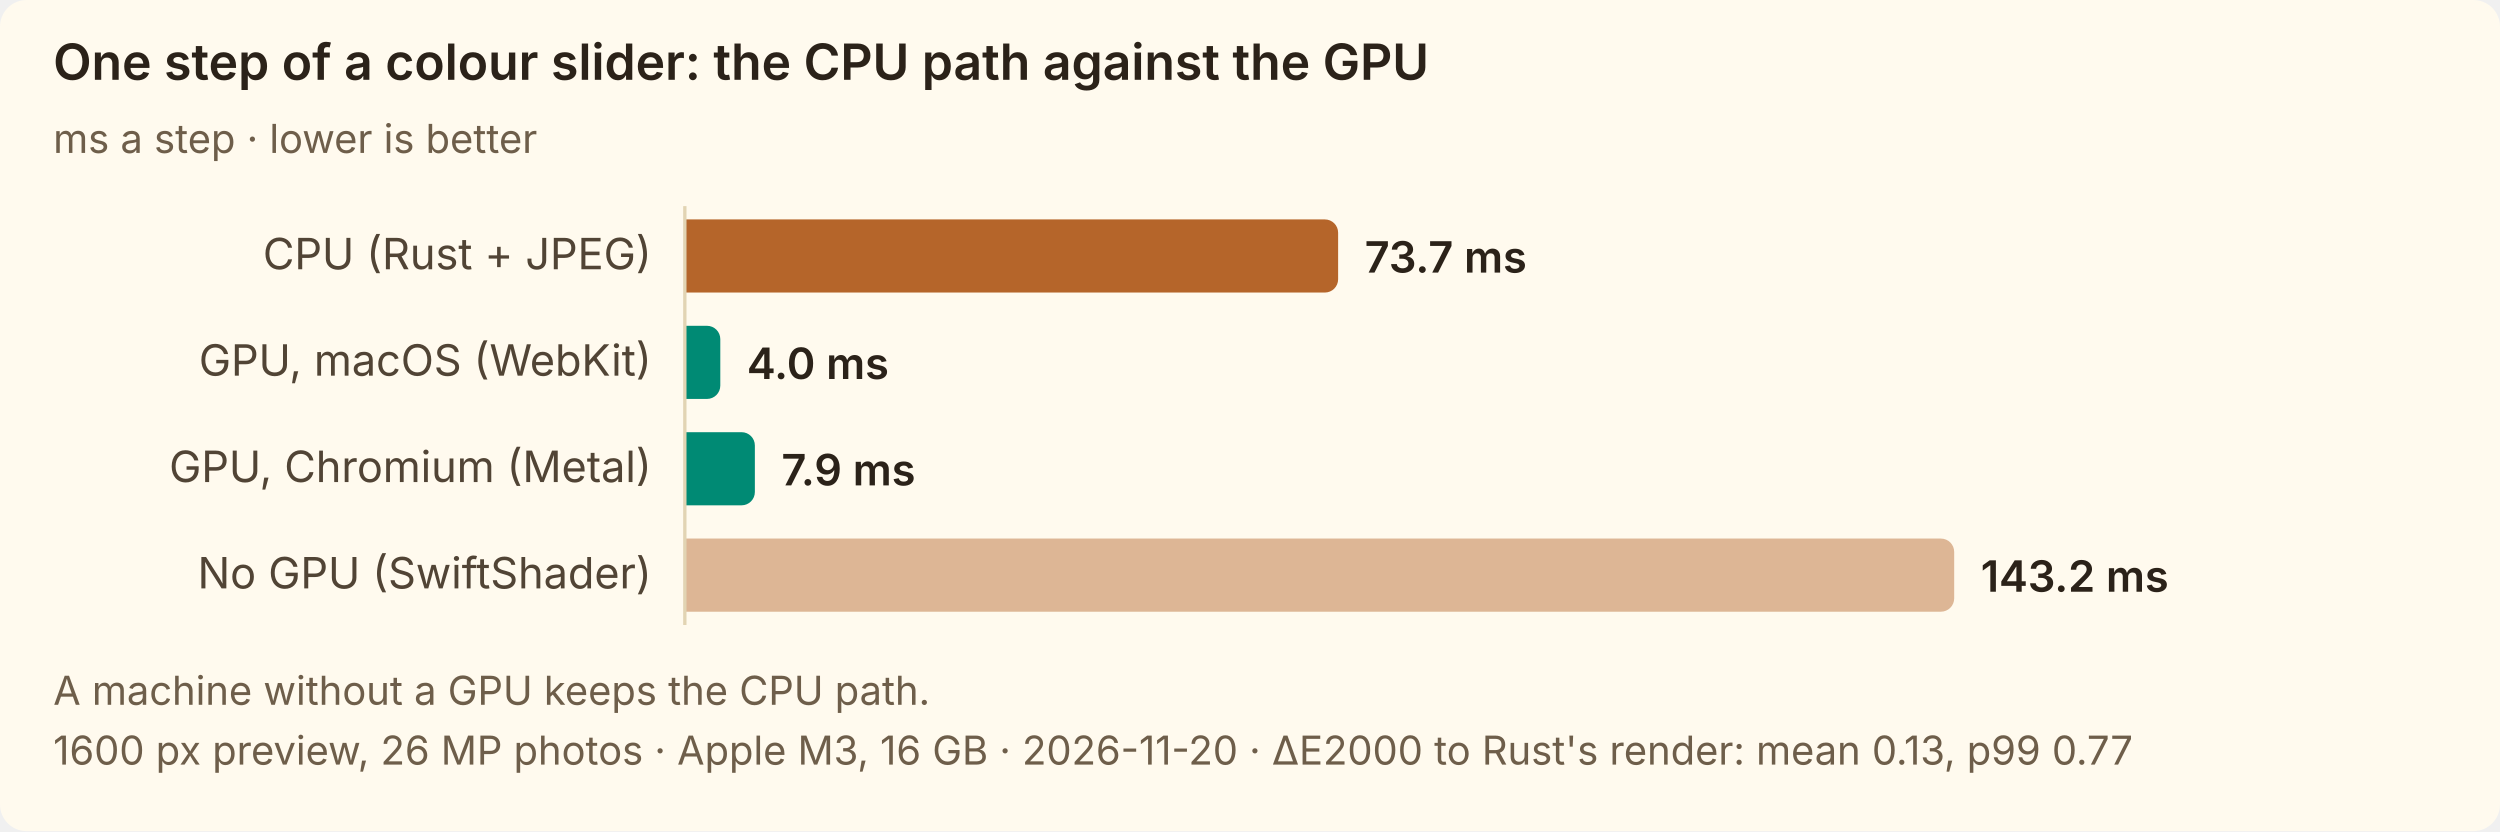
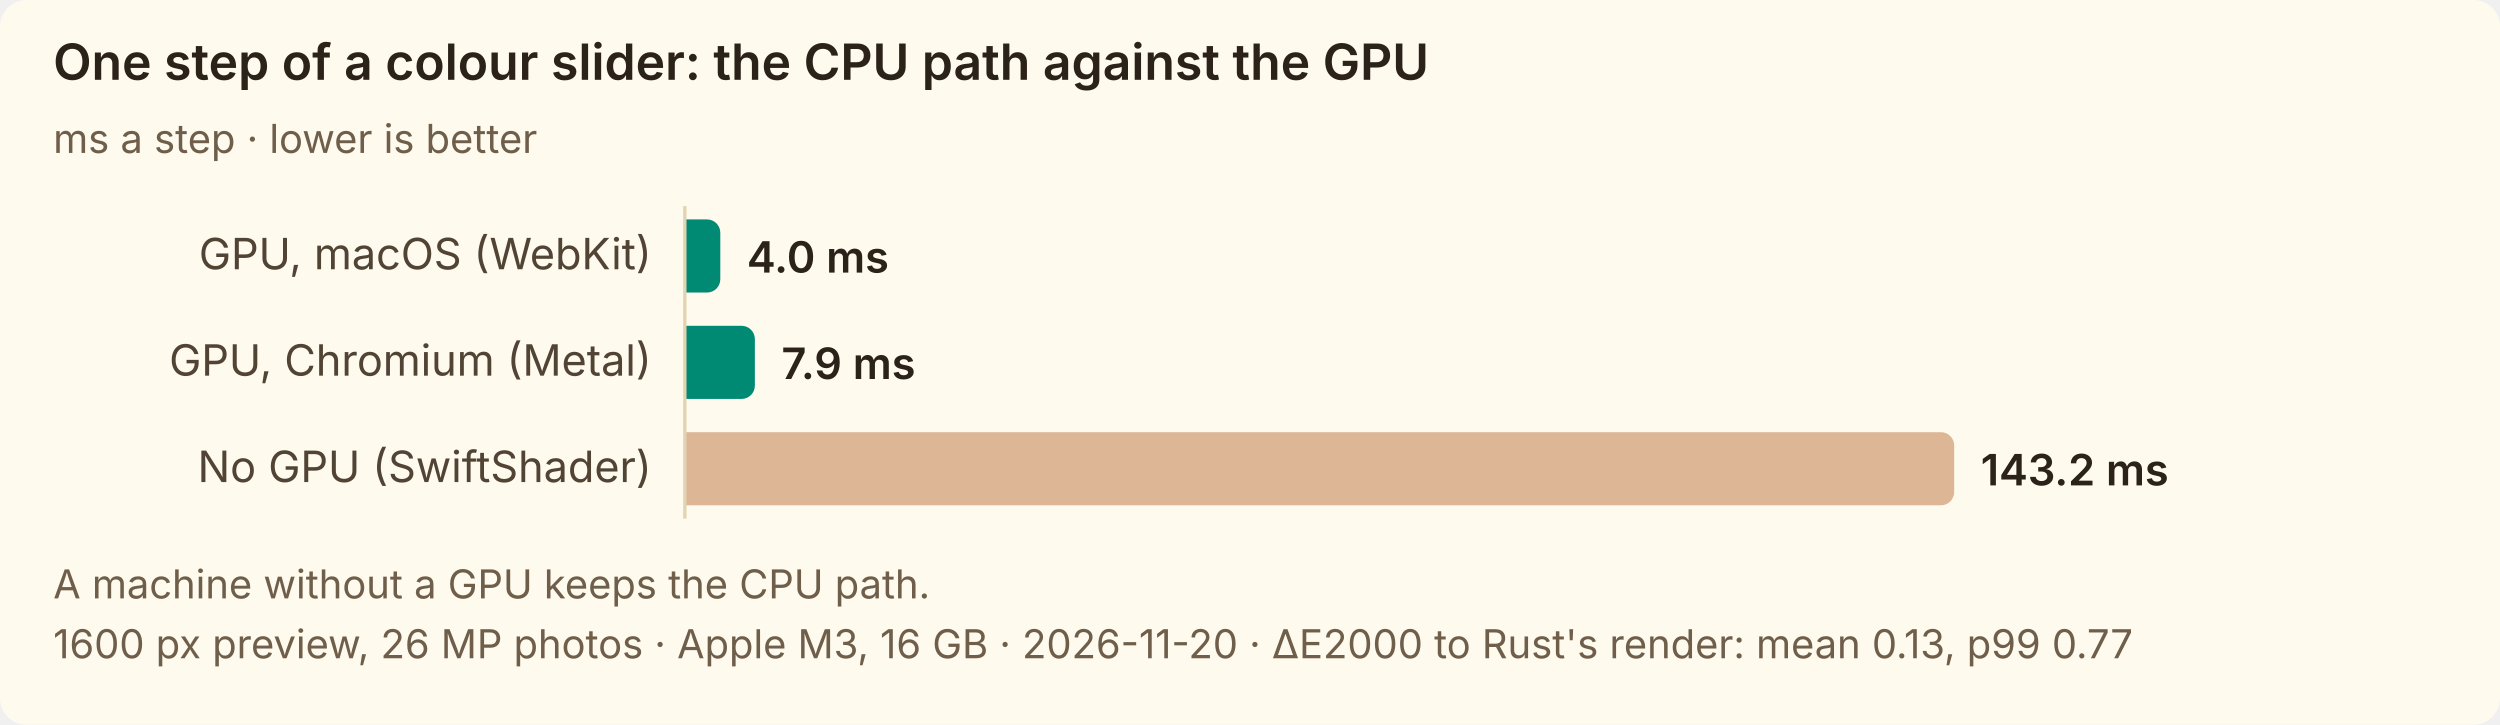
- <svg xmlns="http://www.w3.org/2000/svg" viewBox="-16 -16 752 250" width="752" height="250" role="img" aria-labelledby="t d">
+ <svg xmlns="http://www.w3.org/2000/svg" viewBox="-16 -16 752 218" width="752" height="218" role="img" aria-labelledby="t d">
  <style>
  .bg{fill:#fffaee} .t1{fill:#2b2219;font:600 13px system-ui,-apple-system,Segoe UI,sans-serif}
  .t2{fill:#514435;font:13px system-ui,-apple-system,Segoe UI,sans-serif}
  .t3{fill:#6e5e4a;font:12px system-ui,-apple-system,Segoe UI,sans-serif}
  .h{font-size:15px} .num{font-variant-numeric:tabular-nums} .axis{stroke:#e2d4b3;stroke-width:1}
  .ref{stroke:#514435;stroke-width:1.5;stroke-dasharray:4 3} .refw{stroke:#b5652a;stroke-width:1.5;stroke-dasharray:4 3}
  .s1{fill:#008a74} .old{fill-opacity:.45} .s2{fill:#b5652a} .s3{fill:#1baf7a} .s4{fill:#b07600} .s5{fill:#c4507e} .gap{stroke:#fffaee;stroke-width:2}
  .in{fill:#fff} .ln{fill:none;stroke:#008a74;stroke-width:2;stroke-linejoin:round} .band{fill:#e2d4b3;fill-opacity:.35}
  @media (prefers-color-scheme: dark){
    .bg{fill:#262019} .t1{fill:#f3ead6} .t2{fill:#d8cab0} .t3{fill:#a8977c} .axis{stroke:#3b3127}
    .ref{stroke:#d8cab0} .refw{stroke:#cc7f3e}
    .s1{fill:#21a593} .s2{fill:#cc7f3e} .s3{fill:#199e70} .s4{fill:#c98500} .s5{fill:#d55181} .gap{stroke:#262019}
    .ln{stroke:#21a593} .band{fill:#3b3127}
  }
</style>
-   <rect class="bg" x="-16" y="-16" width="752" height="250" rx="8" />
+   <rect class="bg" x="-16" y="-16" width="752" height="218" rx="8" />
  <text class="t1 h" x="0" y="8">One step of a colour slider: the CPU path against the GPU</text>
  <text class="t3" x="0" y="30">ms a step · lower is better</text>
-   <text class="t2" x="180" y="65" text-anchor="end">CPU (Rust + JPEG)</text>
-   <path class="s2" d="M190 50h192.508a4 4 0 0 1 4 4v14a4 4 0 0 1 -4 4h-192.508z" />
-   <text class="t1 num" x="394.508" y="66">73.7 ms</text>
-   <text class="t2" x="180" y="97" text-anchor="end">GPU, macOS (WebKit)</text>
-   <path class="s1" d="M190 82h6.665a4 4 0 0 1 4 4v14a4 4 0 0 1 -4 4h-6.665z" />
-   <text class="t1 num" x="208.665" y="98">4.0 ms</text>
-   <text class="t2" x="180" y="129" text-anchor="end">GPU, Chromium (Metal)</text>
-   <path class="s1" d="M190 114h17.064a4 4 0 0 1 4 4v14a4 4 0 0 1 -4 4h-17.064z" />
-   <text class="t1 num" x="219.064" y="130">7.9 ms</text>
-   <text class="t2" x="180" y="161" text-anchor="end">No GPU (SwiftShader)</text>
-   <path class="s2 old" d="M190 146h377.818a4 4 0 0 1 4 4v14a4 4 0 0 1 -4 4h-377.818z" />
-   <text class="t1 num" x="579.818" y="162">143.2 ms</text>
-   <line class="axis" x1="190" x2="190" y1="46" y2="172" />
-   <text class="t3" x="0" y="196">A machine without a GPU keeps the CPU path.</text>
-   <text class="t3" x="0" y="214">1600 px preview, 26 MP photos · Apple M3, 16 GB · 2026-11-20 · ΔE2000 to Rust's render: mean 0.13, p99 0.77</text>
+   <text class="t2" x="180" y="65" text-anchor="end">GPU, macOS (WebKit)</text>
+   <path class="s1" d="M190 50h6.665a4 4 0 0 1 4 4v14a4 4 0 0 1 -4 4h-6.665z" />
+   <text class="t1 num" x="208.665" y="66">4.0 ms</text>
+   <text class="t2" x="180" y="97" text-anchor="end">GPU, Chromium (Metal)</text>
+   <path class="s1" d="M190 82h17.064a4 4 0 0 1 4 4v14a4 4 0 0 1 -4 4h-17.064z" />
+   <text class="t1 num" x="219.064" y="98">7.9 ms</text>
+   <text class="t2" x="180" y="129" text-anchor="end">No GPU (SwiftShader)</text>
+   <path class="s2 old" d="M190 114h377.818a4 4 0 0 1 4 4v14a4 4 0 0 1 -4 4h-377.818z" />
+   <text class="t1 num" x="579.818" y="130">143.2 ms</text>
+   <line class="axis" x1="190" x2="190" y1="46" y2="140" />
+   <text class="t3" x="0" y="164">A machine without a GPU keeps the CPU path.</text>
+   <text class="t3" x="0" y="182">1600 px preview, 26 MP photos · Apple M3, 16 GB · 2026-11-20 · ΔE2000 to Rust's render: mean 0.13, p99 0.77</text>
</svg>
